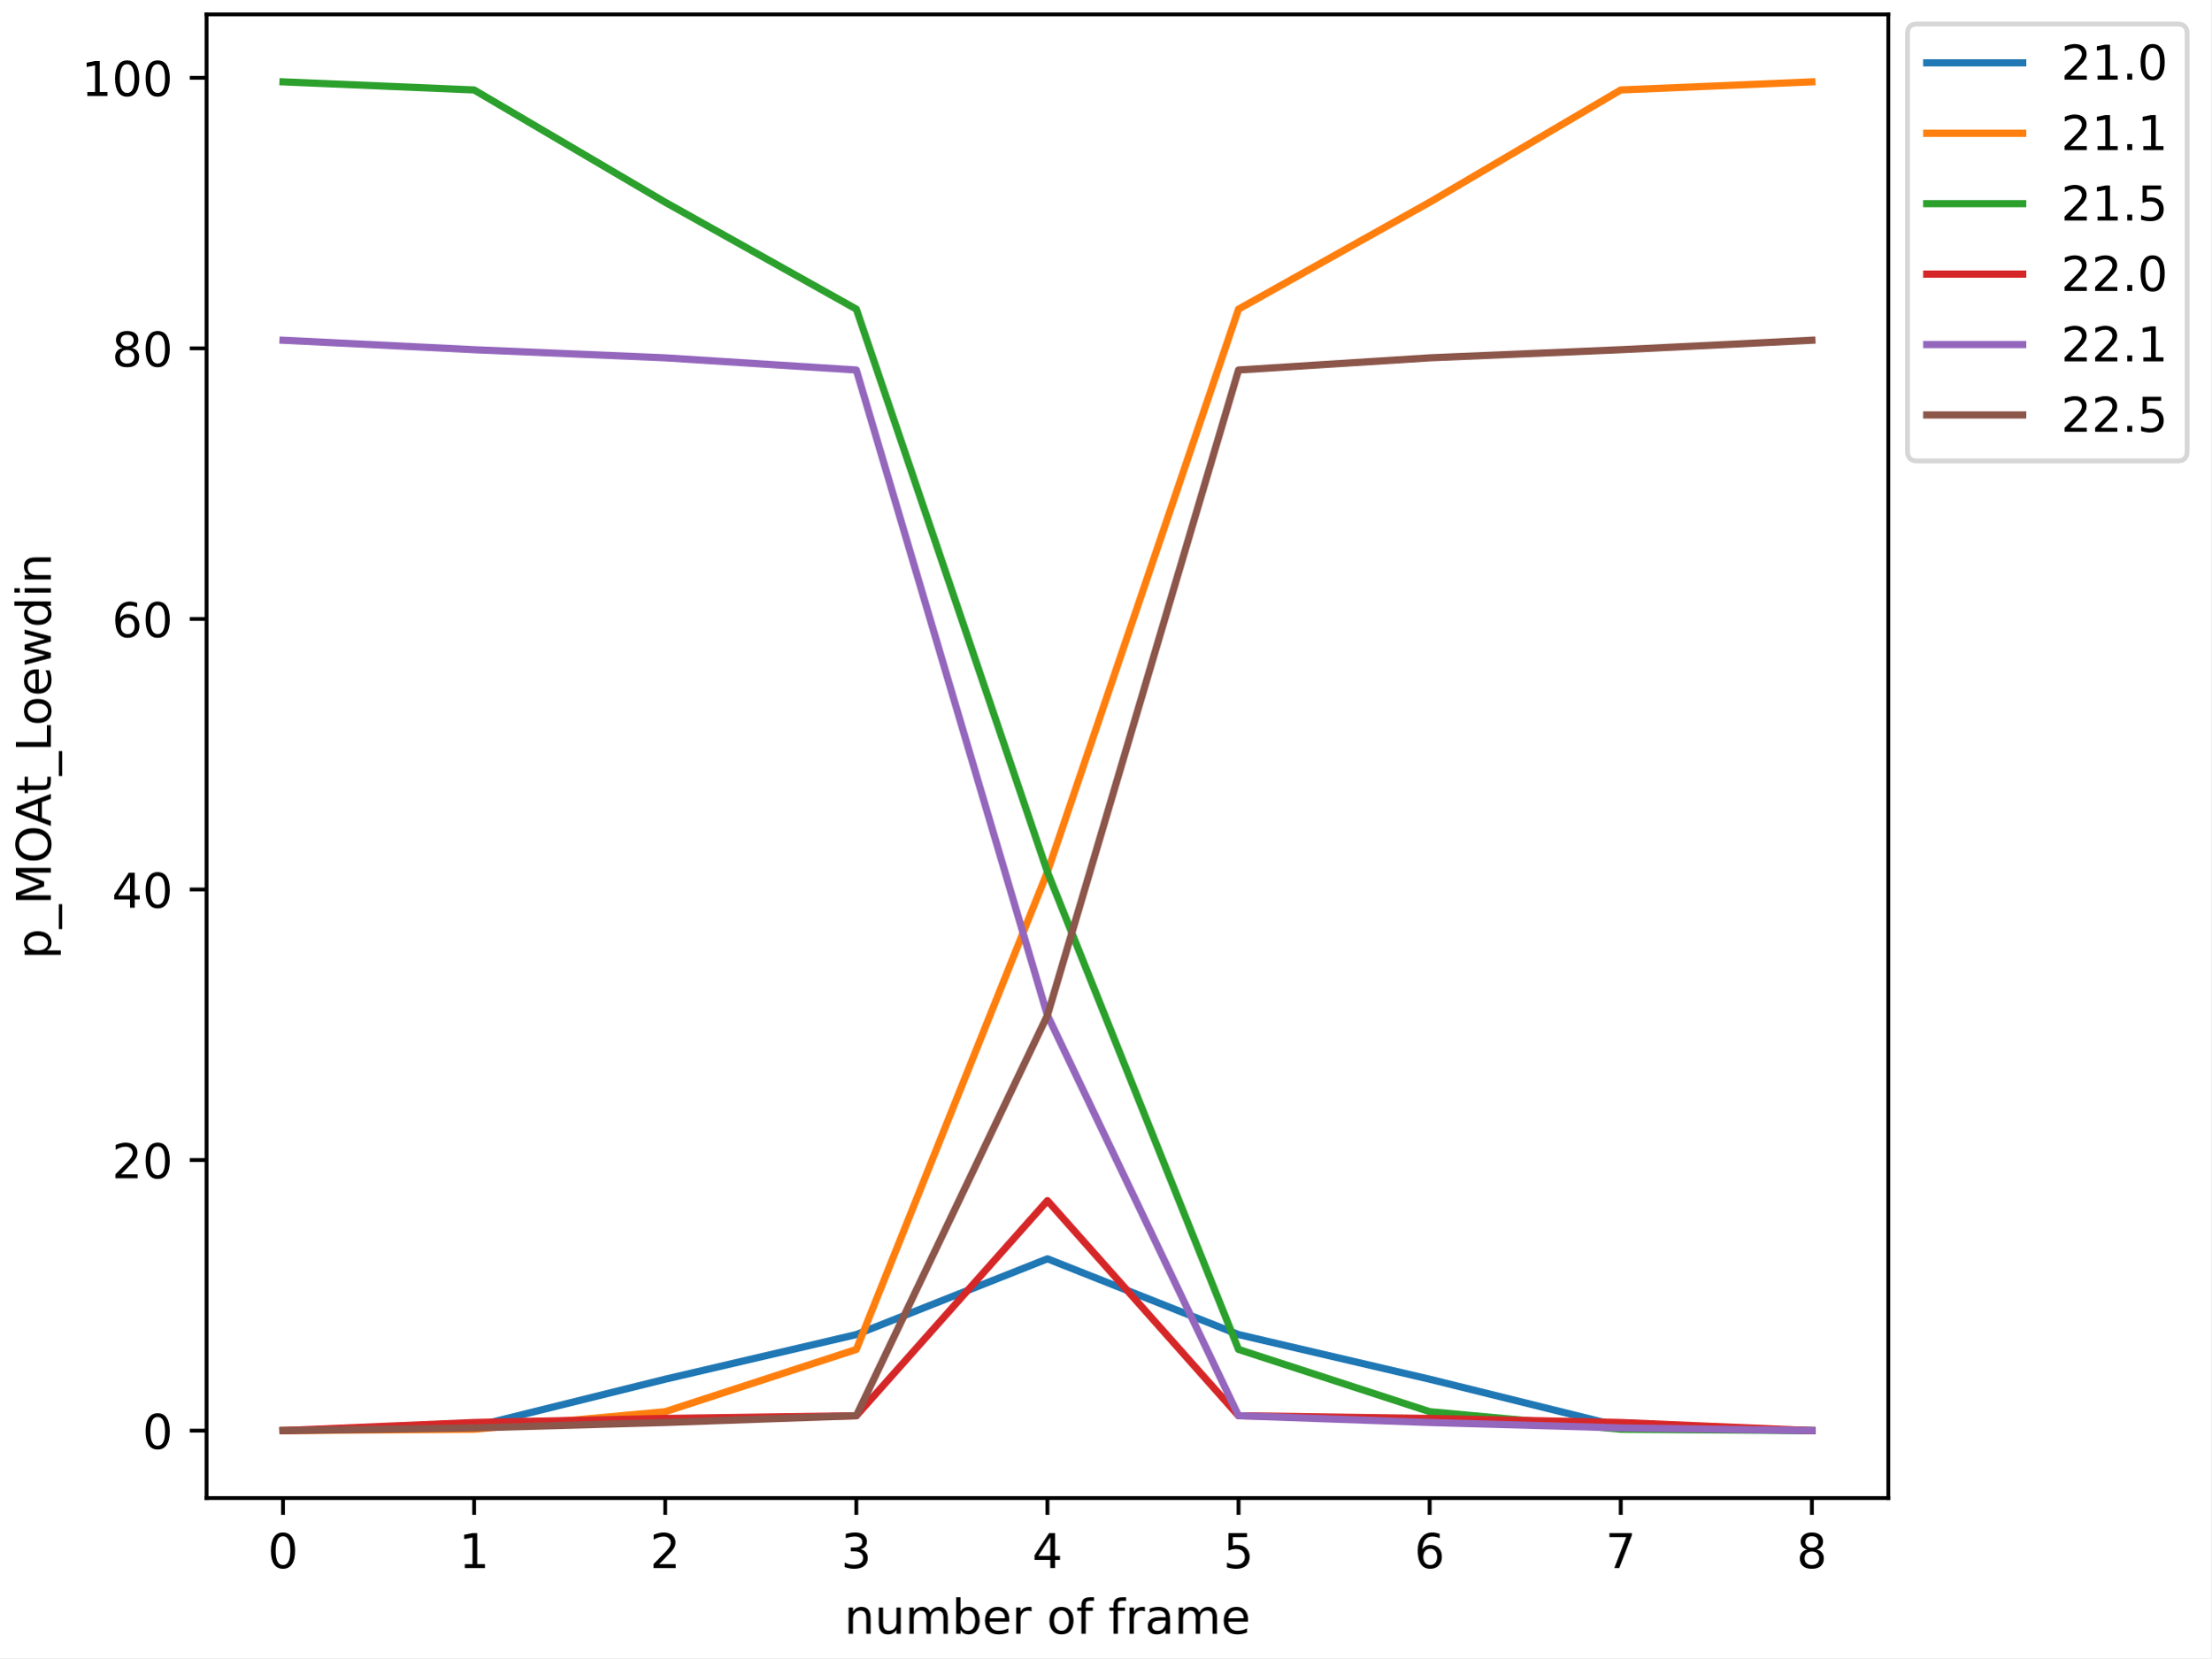
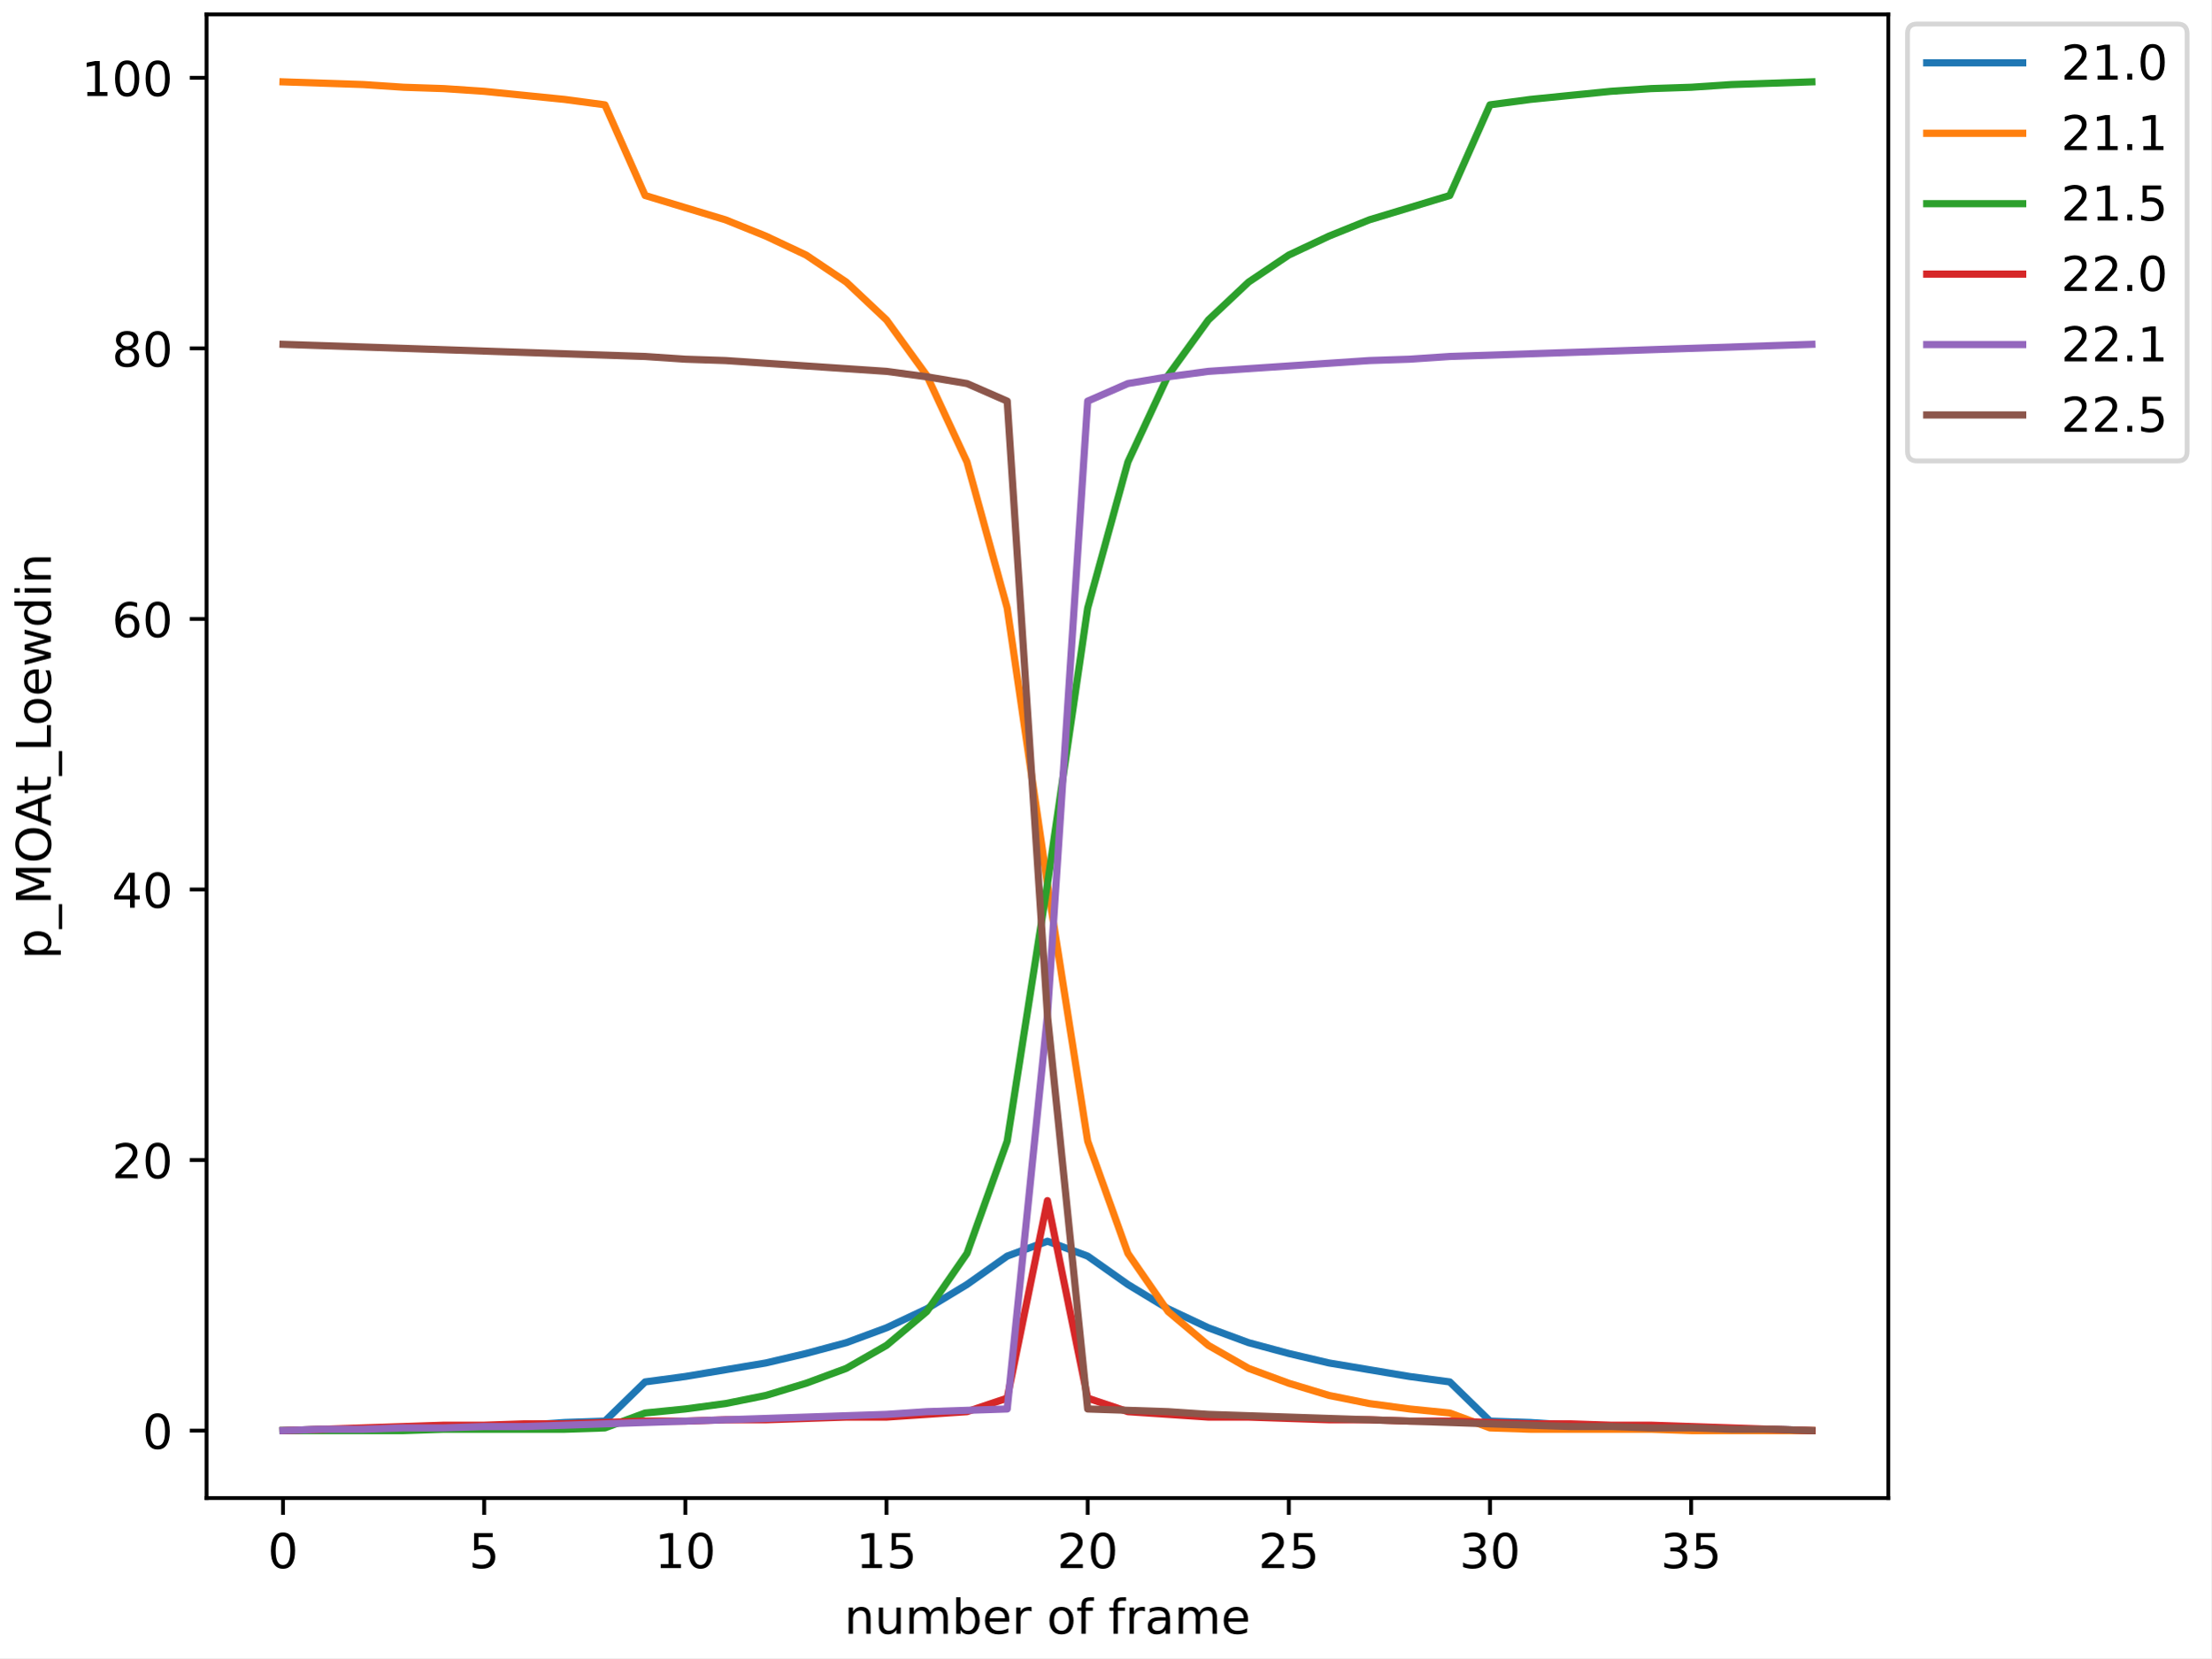
<svg xmlns="http://www.w3.org/2000/svg" xmlns:xlink="http://www.w3.org/1999/xlink" width="460.8pt" height="345.6pt" viewBox="0 0 460.8 345.6" version="1.1">
  <defs>
    <style type="text/css">*{stroke-linejoin: round; stroke-linecap: butt}</style>
  </defs>
  <g id="figure_1">
    <g id="patch_1">
      <path d="M 0 345.6  L 460.8 345.6  L 460.8 0  L 0 0  z " style="fill: #ffffff" />
    </g>
    <g id="axes_1">
      <g id="patch_2">
        <path d="M 43.044 312.244  L 393.534 312.244  L 393.534 3  L 43.044 3  z " style="fill: #ffffff" />
      </g>
      <g id="matplotlib.axis_1">
        <g id="xtick_1">
          <g id="line2d_1">
            <defs>
-               <path id="m28f4b6ecd7" d="M 0 0  L 0 3.5  " style="stroke: #000000; stroke-width: 0.8" />
+               <path id="m3ee42a9af8" d="M 0 0  L 0 3.5  " style="stroke: #000000; stroke-width: 0.8" />
            </defs>
            <g>
-               <use xlink:href="#m28f4b6ecd7" x="58.975" y="312.244" style="stroke: #000000; stroke-width: 0.8" />
+               <use xlink:href="#m3ee42a9af8" x="58.975" y="312.244" style="stroke: #000000; stroke-width: 0.8" />
            </g>
          </g>
          <g id="text_1">
            <g transform="translate(55.79409 326.8419) scale(0.1 -0.1)">
              <defs>
                <path id="DejaVuSans-30" d="M 2034 4250  Q 1547 4250 1301 3770  Q 1056 3291 1056 2328  Q 1056 1369 1301 889  Q 1547 409 2034 409  Q 2525 409 2770 889  Q 3016 1369 3016 2328  Q 3016 3291 2770 3770  Q 2525 4250 2034 4250  z M 2034 4750  Q 2819 4750 3233 4129  Q 3647 3509 3647 2328  Q 3647 1150 3233 529  Q 2819 -91 2034 -91  Q 1250 -91 836 529  Q 422 1150 422 2328  Q 422 3509 836 4129  Q 1250 4750 2034 4750  z " transform="scale(0.015625)" />
              </defs>
              <use xlink:href="#DejaVuSans-30" />
            </g>
          </g>
        </g>
        <g id="xtick_2">
          <g id="line2d_2">
            <g>
-               <use xlink:href="#m28f4b6ecd7" x="98.804" y="312.244" style="stroke: #000000; stroke-width: 0.8" />
+               <use xlink:href="#m3ee42a9af8" x="100.9" y="312.244" style="stroke: #000000; stroke-width: 0.8" />
            </g>
          </g>
          <g id="text_2">
-             <g transform="translate(95.62246 326.8419) scale(0.1 -0.1)">
-               <defs>
-                 <path id="DejaVuSans-31" d="M 794 531  L 1825 531  L 1825 4091  L 703 3866  L 703 4441  L 1819 4666  L 2450 4666  L 2450 531  L 3481 531  L 3481 0  L 794 0  L 794 531  z " transform="scale(0.015625)" />
-               </defs>
-               <use xlink:href="#DejaVuSans-31" />
+             <g transform="translate(97.71869 326.8419) scale(0.1 -0.1)">
+               <defs>
+                 <path id="DejaVuSans-35" d="M 691 4666  L 3169 4666  L 3169 4134  L 1269 4134  L 1269 2991  Q 1406 3038 1543 3061  Q 1681 3084 1819 3084  Q 2600 3084 3056 2656  Q 3513 2228 3513 1497  Q 3513 744 3044 326  Q 2575 -91 1722 -91  Q 1428 -91 1123 -41  Q 819 9 494 109  L 494 744  Q 775 591 1075 516  Q 1375 441 1709 441  Q 2250 441 2565 725  Q 2881 1009 2881 1497  Q 2881 1984 2565 2268  Q 2250 2553 1709 2553  Q 1456 2553 1204 2497  Q 953 2441 691 2322  L 691 4666  z " transform="scale(0.015625)" />
+               </defs>
+               <use xlink:href="#DejaVuSans-35" />
            </g>
          </g>
        </g>
        <g id="xtick_3">
          <g id="line2d_3">
            <g>
-               <use xlink:href="#m28f4b6ecd7" x="138.632" y="312.244" style="stroke: #000000; stroke-width: 0.8" />
+               <use xlink:href="#m3ee42a9af8" x="142.825" y="312.244" style="stroke: #000000; stroke-width: 0.8" />
            </g>
          </g>
          <g id="text_3">
-             <g transform="translate(135.4508 326.8419) scale(0.1 -0.1)">
-               <defs>
-                 <path id="DejaVuSans-32" d="M 1228 531  L 3431 531  L 3431 0  L 469 0  L 469 531  Q 828 903 1448 1529  Q 2069 2156 2228 2338  Q 2531 2678 2651 2914  Q 2772 3150 2772 3378  Q 2772 3750 2511 3984  Q 2250 4219 1831 4219  Q 1534 4219 1204 4116  Q 875 4013 500 3803  L 500 4441  Q 881 4594 1212 4672  Q 1544 4750 1819 4750  Q 2544 4750 2975 4387  Q 3406 4025 3406 3419  Q 3406 3131 3298 2873  Q 3191 2616 2906 2266  Q 2828 2175 2409 1742  Q 1991 1309 1228 531  z " transform="scale(0.015625)" />
-               </defs>
-               <use xlink:href="#DejaVuSans-32" />
+             <g transform="translate(136.462 326.8419) scale(0.1 -0.1)">
+               <defs>
+                 <path id="DejaVuSans-31" d="M 794 531  L 1825 531  L 1825 4091  L 703 3866  L 703 4441  L 1819 4666  L 2450 4666  L 2450 531  L 3481 531  L 3481 0  L 794 0  L 794 531  z " transform="scale(0.015625)" />
+               </defs>
+               <use xlink:href="#DejaVuSans-31" />
+               <use xlink:href="#DejaVuSans-30" transform="translate(63.62305 0)" />
            </g>
          </g>
        </g>
        <g id="xtick_4">
          <g id="line2d_4">
            <g>
-               <use xlink:href="#m28f4b6ecd7" x="178.46" y="312.244" style="stroke: #000000; stroke-width: 0.8" />
+               <use xlink:href="#m3ee42a9af8" x="184.749" y="312.244" style="stroke: #000000; stroke-width: 0.8" />
            </g>
          </g>
          <g id="text_4">
-             <g transform="translate(175.2792 326.8419) scale(0.1 -0.1)">
-               <defs>
-                 <path id="DejaVuSans-33" d="M 2597 2516  Q 3050 2419 3304 2112  Q 3559 1806 3559 1356  Q 3559 666 3084 287  Q 2609 -91 1734 -91  Q 1441 -91 1130 -33  Q 819 25 488 141  L 488 750  Q 750 597 1062 519  Q 1375 441 1716 441  Q 2309 441 2620 675  Q 2931 909 2931 1356  Q 2931 1769 2642 2001  Q 2353 2234 1838 2234  L 1294 2234  L 1294 2753  L 1863 2753  Q 2328 2753 2575 2939  Q 2822 3125 2822 3475  Q 2822 3834 2567 4026  Q 2313 4219 1838 4219  Q 1578 4219 1281 4162  Q 984 4106 628 3988  L 628 4550  Q 988 4650 1302 4700  Q 1616 4750 1894 4750  Q 2613 4750 3031 4423  Q 3450 4097 3450 3541  Q 3450 3153 3228 2886  Q 3006 2619 2597 2516  z " transform="scale(0.015625)" />
-               </defs>
-               <use xlink:href="#DejaVuSans-33" />
+             <g transform="translate(178.3866 326.8419) scale(0.1 -0.1)">
+               <use xlink:href="#DejaVuSans-31" />
+               <use xlink:href="#DejaVuSans-35" transform="translate(63.62305 0)" />
            </g>
          </g>
        </g>
        <g id="xtick_5">
          <g id="line2d_5">
            <g>
-               <use xlink:href="#m28f4b6ecd7" x="218.289" y="312.244" style="stroke: #000000; stroke-width: 0.8" />
+               <use xlink:href="#m3ee42a9af8" x="226.674" y="312.244" style="stroke: #000000; stroke-width: 0.8" />
            </g>
          </g>
          <g id="text_5">
-             <g transform="translate(215.1076 326.8419) scale(0.1 -0.1)">
-               <defs>
-                 <path id="DejaVuSans-34" d="M 2419 4116  L 825 1625  L 2419 1625  L 2419 4116  z M 2253 4666  L 3047 4666  L 3047 1625  L 3713 1625  L 3713 1100  L 3047 1100  L 3047 0  L 2419 0  L 2419 1100  L 313 1100  L 313 1709  L 2253 4666  z " transform="scale(0.015625)" />
-               </defs>
-               <use xlink:href="#DejaVuSans-34" />
+             <g transform="translate(220.3112 326.8419) scale(0.1 -0.1)">
+               <defs>
+                 <path id="DejaVuSans-32" d="M 1228 531  L 3431 531  L 3431 0  L 469 0  L 469 531  Q 828 903 1448 1529  Q 2069 2156 2228 2338  Q 2531 2678 2651 2914  Q 2772 3150 2772 3378  Q 2772 3750 2511 3984  Q 2250 4219 1831 4219  Q 1534 4219 1204 4116  Q 875 4013 500 3803  L 500 4441  Q 881 4594 1212 4672  Q 1544 4750 1819 4750  Q 2544 4750 2975 4387  Q 3406 4025 3406 3419  Q 3406 3131 3298 2873  Q 3191 2616 2906 2266  Q 2828 2175 2409 1742  Q 1991 1309 1228 531  z " transform="scale(0.015625)" />
+               </defs>
+               <use xlink:href="#DejaVuSans-32" />
+               <use xlink:href="#DejaVuSans-30" transform="translate(63.62305 0)" />
            </g>
          </g>
        </g>
        <g id="xtick_6">
          <g id="line2d_6">
            <g>
-               <use xlink:href="#m28f4b6ecd7" x="258.117" y="312.244" style="stroke: #000000; stroke-width: 0.8" />
+               <use xlink:href="#m3ee42a9af8" x="268.598" y="312.244" style="stroke: #000000; stroke-width: 0.8" />
            </g>
          </g>
          <g id="text_6">
-             <g transform="translate(254.9359 326.8419) scale(0.1 -0.1)">
-               <defs>
-                 <path id="DejaVuSans-35" d="M 691 4666  L 3169 4666  L 3169 4134  L 1269 4134  L 1269 2991  Q 1406 3038 1543 3061  Q 1681 3084 1819 3084  Q 2600 3084 3056 2656  Q 3513 2228 3513 1497  Q 3513 744 3044 326  Q 2575 -91 1722 -91  Q 1428 -91 1123 -41  Q 819 9 494 109  L 494 744  Q 775 591 1075 516  Q 1375 441 1709 441  Q 2250 441 2565 725  Q 2881 1009 2881 1497  Q 2881 1984 2565 2268  Q 2250 2553 1709 2553  Q 1456 2553 1204 2497  Q 953 2441 691 2322  L 691 4666  z " transform="scale(0.015625)" />
-               </defs>
-               <use xlink:href="#DejaVuSans-35" />
+             <g transform="translate(262.2358 326.8419) scale(0.1 -0.1)">
+               <use xlink:href="#DejaVuSans-32" />
+               <use xlink:href="#DejaVuSans-35" transform="translate(63.62305 0)" />
            </g>
          </g>
        </g>
        <g id="xtick_7">
          <g id="line2d_7">
            <g>
-               <use xlink:href="#m28f4b6ecd7" x="297.946" y="312.244" style="stroke: #000000; stroke-width: 0.8" />
+               <use xlink:href="#m3ee42a9af8" x="310.523" y="312.244" style="stroke: #000000; stroke-width: 0.8" />
            </g>
          </g>
          <g id="text_7">
-             <g transform="translate(294.7643 326.8419) scale(0.1 -0.1)">
-               <defs>
-                 <path id="DejaVuSans-36" d="M 2113 2584  Q 1688 2584 1439 2293  Q 1191 2003 1191 1497  Q 1191 994 1439 701  Q 1688 409 2113 409  Q 2538 409 2786 701  Q 3034 994 3034 1497  Q 3034 2003 2786 2293  Q 2538 2584 2113 2584  z M 3366 4563  L 3366 3988  Q 3128 4100 2886 4159  Q 2644 4219 2406 4219  Q 1781 4219 1451 3797  Q 1122 3375 1075 2522  Q 1259 2794 1537 2939  Q 1816 3084 2150 3084  Q 2853 3084 3261 2657  Q 3669 2231 3669 1497  Q 3669 778 3244 343  Q 2819 -91 2113 -91  Q 1303 -91 875 529  Q 447 1150 447 2328  Q 447 3434 972 4092  Q 1497 4750 2381 4750  Q 2619 4750 2861 4703  Q 3103 4656 3366 4563  z " transform="scale(0.015625)" />
-               </defs>
-               <use xlink:href="#DejaVuSans-36" />
+             <g transform="translate(304.1604 326.8419) scale(0.1 -0.1)">
+               <defs>
+                 <path id="DejaVuSans-33" d="M 2597 2516  Q 3050 2419 3304 2112  Q 3559 1806 3559 1356  Q 3559 666 3084 287  Q 2609 -91 1734 -91  Q 1441 -91 1130 -33  Q 819 25 488 141  L 488 750  Q 750 597 1062 519  Q 1375 441 1716 441  Q 2309 441 2620 675  Q 2931 909 2931 1356  Q 2931 1769 2642 2001  Q 2353 2234 1838 2234  L 1294 2234  L 1294 2753  L 1863 2753  Q 2328 2753 2575 2939  Q 2822 3125 2822 3475  Q 2822 3834 2567 4026  Q 2313 4219 1838 4219  Q 1578 4219 1281 4162  Q 984 4106 628 3988  L 628 4550  Q 988 4650 1302 4700  Q 1616 4750 1894 4750  Q 2613 4750 3031 4423  Q 3450 4097 3450 3541  Q 3450 3153 3228 2886  Q 3006 2619 2597 2516  z " transform="scale(0.015625)" />
+               </defs>
+               <use xlink:href="#DejaVuSans-33" />
+               <use xlink:href="#DejaVuSans-30" transform="translate(63.62305 0)" />
            </g>
          </g>
        </g>
        <g id="xtick_8">
          <g id="line2d_8">
            <g>
-               <use xlink:href="#m28f4b6ecd7" x="337.774" y="312.244" style="stroke: #000000; stroke-width: 0.8" />
+               <use xlink:href="#m3ee42a9af8" x="352.448" y="312.244" style="stroke: #000000; stroke-width: 0.8" />
            </g>
          </g>
          <g id="text_8">
-             <g transform="translate(334.5927 326.8419) scale(0.1 -0.1)">
-               <defs>
-                 <path id="DejaVuSans-37" d="M 525 4666  L 3525 4666  L 3525 4397  L 1831 0  L 1172 0  L 2766 4134  L 525 4134  L 525 4666  z " transform="scale(0.015625)" />
-               </defs>
-               <use xlink:href="#DejaVuSans-37" />
-             </g>
-           </g>
-         </g>
-         <g id="xtick_9">
-           <g id="line2d_9">
-             <g>
-               <use xlink:href="#m28f4b6ecd7" x="377.602" y="312.244" style="stroke: #000000; stroke-width: 0.8" />
-             </g>
-           </g>
-           <g id="text_9">
-             <g transform="translate(374.4211 326.8419) scale(0.1 -0.1)">
-               <defs>
-                 <path id="DejaVuSans-38" d="M 2034 2216  Q 1584 2216 1326 1975  Q 1069 1734 1069 1313  Q 1069 891 1326 650  Q 1584 409 2034 409  Q 2484 409 2743 651  Q 3003 894 3003 1313  Q 3003 1734 2745 1975  Q 2488 2216 2034 2216  z M 1403 2484  Q 997 2584 770 2862  Q 544 3141 544 3541  Q 544 4100 942 4425  Q 1341 4750 2034 4750  Q 2731 4750 3128 4425  Q 3525 4100 3525 3541  Q 3525 3141 3298 2862  Q 3072 2584 2669 2484  Q 3125 2378 3379 2068  Q 3634 1759 3634 1313  Q 3634 634 3220 271  Q 2806 -91 2034 -91  Q 1263 -91 848 271  Q 434 634 434 1313  Q 434 1759 690 2068  Q 947 2378 1403 2484  z M 1172 3481  Q 1172 3119 1398 2916  Q 1625 2713 2034 2713  Q 2441 2713 2670 2916  Q 2900 3119 2900 3481  Q 2900 3844 2670 4047  Q 2441 4250 2034 4250  Q 1625 4250 1398 4047  Q 1172 3844 1172 3481  z " transform="scale(0.015625)" />
-               </defs>
-               <use xlink:href="#DejaVuSans-38" />
-             </g>
-           </g>
-         </g>
-         <g id="text_10">
+             <g transform="translate(346.085 326.8419) scale(0.1 -0.1)">
+               <use xlink:href="#DejaVuSans-33" />
+               <use xlink:href="#DejaVuSans-35" transform="translate(63.62305 0)" />
+             </g>
+           </g>
+         </g>
+         <g id="text_9">
          <g transform="translate(175.9505 340.5201) scale(0.1 -0.1)">
            <defs>
              <path id="DejaVuSans-6e" d="M 3513 2113  L 3513 0  L 2938 0  L 2938 2094  Q 2938 2591 2744 2837  Q 2550 3084 2163 3084  Q 1697 3084 1428 2787  Q 1159 2491 1159 1978  L 1159 0  L 581 0  L 581 3500  L 1159 3500  L 1159 2956  Q 1366 3272 1645 3428  Q 1925 3584 2291 3584  Q 2894 3584 3203 3211  Q 3513 2838 3513 2113  z " transform="scale(0.015625)" />
              <path id="DejaVuSans-75" d="M 544 1381  L 544 3500  L 1119 3500  L 1119 1403  Q 1119 906 1312 657  Q 1506 409 1894 409  Q 2359 409 2629 706  Q 2900 1003 2900 1516  L 2900 3500  L 3475 3500  L 3475 0  L 2900 0  L 2900 538  Q 2691 219 2414 64  Q 2138 -91 1772 -91  Q 1169 -91 856 284  Q 544 659 544 1381  z M 1991 3584  L 1991 3584  z " transform="scale(0.015625)" />
              <path id="DejaVuSans-6d" d="M 3328 2828  Q 3544 3216 3844 3400  Q 4144 3584 4550 3584  Q 5097 3584 5394 3201  Q 5691 2819 5691 2113  L 5691 0  L 5113 0  L 5113 2094  Q 5113 2597 4934 2840  Q 4756 3084 4391 3084  Q 3944 3084 3684 2787  Q 3425 2491 3425 1978  L 3425 0  L 2847 0  L 2847 2094  Q 2847 2600 2669 2842  Q 2491 3084 2119 3084  Q 1678 3084 1418 2786  Q 1159 2488 1159 1978  L 1159 0  L 581 0  L 581 3500  L 1159 3500  L 1159 2956  Q 1356 3278 1631 3431  Q 1906 3584 2284 3584  Q 2666 3584 2933 3390  Q 3200 3197 3328 2828  z " transform="scale(0.015625)" />
              <path id="DejaVuSans-62" d="M 3116 1747  Q 3116 2381 2855 2742  Q 2594 3103 2138 3103  Q 1681 3103 1420 2742  Q 1159 2381 1159 1747  Q 1159 1113 1420 752  Q 1681 391 2138 391  Q 2594 391 2855 752  Q 3116 1113 3116 1747  z M 1159 2969  Q 1341 3281 1617 3432  Q 1894 3584 2278 3584  Q 2916 3584 3314 3078  Q 3713 2572 3713 1747  Q 3713 922 3314 415  Q 2916 -91 2278 -91  Q 1894 -91 1617 61  Q 1341 213 1159 525  L 1159 0  L 581 0  L 581 4863  L 1159 4863  L 1159 2969  z " transform="scale(0.015625)" />
              <path id="DejaVuSans-65" d="M 3597 1894  L 3597 1613  L 953 1613  Q 991 1019 1311 708  Q 1631 397 2203 397  Q 2534 397 2845 478  Q 3156 559 3463 722  L 3463 178  Q 3153 47 2828 -22  Q 2503 -91 2169 -91  Q 1331 -91 842 396  Q 353 884 353 1716  Q 353 2575 817 3079  Q 1281 3584 2069 3584  Q 2775 3584 3186 3129  Q 3597 2675 3597 1894  z M 3022 2063  Q 3016 2534 2758 2815  Q 2500 3097 2075 3097  Q 1594 3097 1305 2825  Q 1016 2553 972 2059  L 3022 2063  z " transform="scale(0.015625)" />
              <path id="DejaVuSans-72" d="M 2631 2963  Q 2534 3019 2420 3045  Q 2306 3072 2169 3072  Q 1681 3072 1420 2755  Q 1159 2438 1159 1844  L 1159 0  L 581 0  L 581 3500  L 1159 3500  L 1159 2956  Q 1341 3275 1631 3429  Q 1922 3584 2338 3584  Q 2397 3584 2469 3576  Q 2541 3569 2628 3553  L 2631 2963  z " transform="scale(0.015625)" />
              <path id="DejaVuSans-20" transform="scale(0.015625)" />
              <path id="DejaVuSans-6f" d="M 1959 3097  Q 1497 3097 1228 2736  Q 959 2375 959 1747  Q 959 1119 1226 758  Q 1494 397 1959 397  Q 2419 397 2687 759  Q 2956 1122 2956 1747  Q 2956 2369 2687 2733  Q 2419 3097 1959 3097  z M 1959 3584  Q 2709 3584 3137 3096  Q 3566 2609 3566 1747  Q 3566 888 3137 398  Q 2709 -91 1959 -91  Q 1206 -91 779 398  Q 353 888 353 1747  Q 353 2609 779 3096  Q 1206 3584 1959 3584  z " transform="scale(0.015625)" />
              <path id="DejaVuSans-66" d="M 2375 4863  L 2375 4384  L 1825 4384  Q 1516 4384 1395 4259  Q 1275 4134 1275 3809  L 1275 3500  L 2222 3500  L 2222 3053  L 1275 3053  L 1275 0  L 697 0  L 697 3053  L 147 3053  L 147 3500  L 697 3500  L 697 3744  Q 697 4328 969 4595  Q 1241 4863 1831 4863  L 2375 4863  z " transform="scale(0.015625)" />
              <path id="DejaVuSans-61" d="M 2194 1759  Q 1497 1759 1228 1600  Q 959 1441 959 1056  Q 959 750 1161 570  Q 1363 391 1709 391  Q 2188 391 2477 730  Q 2766 1069 2766 1631  L 2766 1759  L 2194 1759  z M 3341 1997  L 3341 0  L 2766 0  L 2766 531  Q 2569 213 2275 61  Q 1981 -91 1556 -91  Q 1019 -91 701 211  Q 384 513 384 1019  Q 384 1609 779 1909  Q 1175 2209 1959 2209  L 2766 2209  L 2766 2266  Q 2766 2663 2505 2880  Q 2244 3097 1772 3097  Q 1472 3097 1187 3025  Q 903 2953 641 2809  L 641 3341  Q 956 3463 1253 3523  Q 1550 3584 1831 3584  Q 2591 3584 2966 3190  Q 3341 2797 3341 1997  z " transform="scale(0.015625)" />
            </defs>
            <use xlink:href="#DejaVuSans-6e" />
            <use xlink:href="#DejaVuSans-75" transform="translate(63.37891 0)" />
            <use xlink:href="#DejaVuSans-6d" transform="translate(126.7578 0)" />
            <use xlink:href="#DejaVuSans-62" transform="translate(224.1699 0)" />
            <use xlink:href="#DejaVuSans-65" transform="translate(287.6465 0)" />
            <use xlink:href="#DejaVuSans-72" transform="translate(349.1699 0)" />
            <use xlink:href="#DejaVuSans-20" transform="translate(390.2832 0)" />
            <use xlink:href="#DejaVuSans-6f" transform="translate(422.0703 0)" />
            <use xlink:href="#DejaVuSans-66" transform="translate(483.252 0)" />
            <use xlink:href="#DejaVuSans-20" transform="translate(518.457 0)" />
            <use xlink:href="#DejaVuSans-66" transform="translate(550.2441 0)" />
            <use xlink:href="#DejaVuSans-72" transform="translate(585.4492 0)" />
            <use xlink:href="#DejaVuSans-61" transform="translate(626.5625 0)" />
            <use xlink:href="#DejaVuSans-6d" transform="translate(687.8418 0)" />
            <use xlink:href="#DejaVuSans-65" transform="translate(785.2539 0)" />
          </g>
        </g>
      </g>
      <g id="matplotlib.axis_2">
        <g id="ytick_1">
-           <g id="line2d_10">
+           <g id="line2d_9">
            <defs>
-               <path id="m18b3b0de6e" d="M 0 0  L -3.5 0  " style="stroke: #000000; stroke-width: 0.8" />
+               <path id="md278918fc1" d="M 0 0  L -3.5 0  " style="stroke: #000000; stroke-width: 0.8" />
            </defs>
            <g>
-               <use xlink:href="#m18b3b0de6e" x="43.044" y="298.187" style="stroke: #000000; stroke-width: 0.8" />
-             </g>
-           </g>
-           <g id="text_11">
+               <use xlink:href="#md278918fc1" x="43.044" y="298.187" style="stroke: #000000; stroke-width: 0.8" />
+             </g>
+           </g>
+           <g id="text_10">
            <g transform="translate(29.68149 301.9862) scale(0.1 -0.1)">
              <use xlink:href="#DejaVuSans-30" />
            </g>
          </g>
        </g>
        <g id="ytick_2">
-           <g id="line2d_11">
-             <g>
-               <use xlink:href="#m18b3b0de6e" x="43.044" y="241.792" style="stroke: #000000; stroke-width: 0.8" />
-             </g>
-           </g>
-           <g id="text_12">
+           <g id="line2d_10">
+             <g>
+               <use xlink:href="#md278918fc1" x="43.044" y="241.792" style="stroke: #000000; stroke-width: 0.8" />
+             </g>
+           </g>
+           <g id="text_11">
            <g transform="translate(23.31899 245.591) scale(0.1 -0.1)">
              <use xlink:href="#DejaVuSans-32" />
              <use xlink:href="#DejaVuSans-30" transform="translate(63.62305 0)" />
            </g>
          </g>
        </g>
        <g id="ytick_3">
+           <g id="line2d_11">
+             <g>
+               <use xlink:href="#md278918fc1" x="43.044" y="185.397" style="stroke: #000000; stroke-width: 0.8" />
+             </g>
+           </g>
+           <g id="text_12">
+             <g transform="translate(23.31899 189.1957) scale(0.1 -0.1)">
+               <defs>
+                 <path id="DejaVuSans-34" d="M 2419 4116  L 825 1625  L 2419 1625  L 2419 4116  z M 2253 4666  L 3047 4666  L 3047 1625  L 3713 1625  L 3713 1100  L 3047 1100  L 3047 0  L 2419 0  L 2419 1100  L 313 1100  L 313 1709  L 2253 4666  z " transform="scale(0.015625)" />
+               </defs>
+               <use xlink:href="#DejaVuSans-34" />
+               <use xlink:href="#DejaVuSans-30" transform="translate(63.62305 0)" />
+             </g>
+           </g>
+         </g>
+         <g id="ytick_4">
          <g id="line2d_12">
            <g>
-               <use xlink:href="#m18b3b0de6e" x="43.044" y="185.397" style="stroke: #000000; stroke-width: 0.8" />
+               <use xlink:href="#md278918fc1" x="43.044" y="129.001" style="stroke: #000000; stroke-width: 0.8" />
            </g>
          </g>
          <g id="text_13">
-             <g transform="translate(23.31899 189.1957) scale(0.1 -0.1)">
-               <use xlink:href="#DejaVuSans-34" />
-               <use xlink:href="#DejaVuSans-30" transform="translate(63.62305 0)" />
-             </g>
-           </g>
-         </g>
-         <g id="ytick_4">
+             <g transform="translate(23.31899 132.8005) scale(0.1 -0.1)">
+               <defs>
+                 <path id="DejaVuSans-36" d="M 2113 2584  Q 1688 2584 1439 2293  Q 1191 2003 1191 1497  Q 1191 994 1439 701  Q 1688 409 2113 409  Q 2538 409 2786 701  Q 3034 994 3034 1497  Q 3034 2003 2786 2293  Q 2538 2584 2113 2584  z M 3366 4563  L 3366 3988  Q 3128 4100 2886 4159  Q 2644 4219 2406 4219  Q 1781 4219 1451 3797  Q 1122 3375 1075 2522  Q 1259 2794 1537 2939  Q 1816 3084 2150 3084  Q 2853 3084 3261 2657  Q 3669 2231 3669 1497  Q 3669 778 3244 343  Q 2819 -91 2113 -91  Q 1303 -91 875 529  Q 447 1150 447 2328  Q 447 3434 972 4092  Q 1497 4750 2381 4750  Q 2619 4750 2861 4703  Q 3103 4656 3366 4563  z " transform="scale(0.015625)" />
+               </defs>
+               <use xlink:href="#DejaVuSans-36" />
+               <use xlink:href="#DejaVuSans-30" transform="translate(63.62305 0)" />
+             </g>
+           </g>
+         </g>
+         <g id="ytick_5">
          <g id="line2d_13">
            <g>
-               <use xlink:href="#m18b3b0de6e" x="43.044" y="129.001" style="stroke: #000000; stroke-width: 0.8" />
+               <use xlink:href="#md278918fc1" x="43.044" y="72.606" style="stroke: #000000; stroke-width: 0.8" />
            </g>
          </g>
          <g id="text_14">
-             <g transform="translate(23.31899 132.8005) scale(0.1 -0.1)">
-               <use xlink:href="#DejaVuSans-36" />
-               <use xlink:href="#DejaVuSans-30" transform="translate(63.62305 0)" />
-             </g>
-           </g>
-         </g>
-         <g id="ytick_5">
+             <g transform="translate(23.31899 76.40528) scale(0.1 -0.1)">
+               <defs>
+                 <path id="DejaVuSans-38" d="M 2034 2216  Q 1584 2216 1326 1975  Q 1069 1734 1069 1313  Q 1069 891 1326 650  Q 1584 409 2034 409  Q 2484 409 2743 651  Q 3003 894 3003 1313  Q 3003 1734 2745 1975  Q 2488 2216 2034 2216  z M 1403 2484  Q 997 2584 770 2862  Q 544 3141 544 3541  Q 544 4100 942 4425  Q 1341 4750 2034 4750  Q 2731 4750 3128 4425  Q 3525 4100 3525 3541  Q 3525 3141 3298 2862  Q 3072 2584 2669 2484  Q 3125 2378 3379 2068  Q 3634 1759 3634 1313  Q 3634 634 3220 271  Q 2806 -91 2034 -91  Q 1263 -91 848 271  Q 434 634 434 1313  Q 434 1759 690 2068  Q 947 2378 1403 2484  z M 1172 3481  Q 1172 3119 1398 2916  Q 1625 2713 2034 2713  Q 2441 2713 2670 2916  Q 2900 3119 2900 3481  Q 2900 3844 2670 4047  Q 2441 4250 2034 4250  Q 1625 4250 1398 4047  Q 1172 3844 1172 3481  z " transform="scale(0.015625)" />
+               </defs>
+               <use xlink:href="#DejaVuSans-38" />
+               <use xlink:href="#DejaVuSans-30" transform="translate(63.62305 0)" />
+             </g>
+           </g>
+         </g>
+         <g id="ytick_6">
          <g id="line2d_14">
            <g>
-               <use xlink:href="#m18b3b0de6e" x="43.044" y="72.606" style="stroke: #000000; stroke-width: 0.8" />
+               <use xlink:href="#md278918fc1" x="43.044" y="16.211" style="stroke: #000000; stroke-width: 0.8" />
            </g>
          </g>
          <g id="text_15">
-             <g transform="translate(23.31899 76.40528) scale(0.1 -0.1)">
-               <use xlink:href="#DejaVuSans-38" />
-               <use xlink:href="#DejaVuSans-30" transform="translate(63.62305 0)" />
-             </g>
-           </g>
-         </g>
-         <g id="ytick_6">
-           <g id="line2d_15">
-             <g>
-               <use xlink:href="#m18b3b0de6e" x="43.044" y="16.211" style="stroke: #000000; stroke-width: 0.8" />
-             </g>
-           </g>
-           <g id="text_16">
            <g transform="translate(16.95649 20.01004) scale(0.1 -0.1)">
              <use xlink:href="#DejaVuSans-31" />
              <use xlink:href="#DejaVuSans-30" transform="translate(63.62305 0)" />
              <use xlink:href="#DejaVuSans-30" transform="translate(127.2461 0)" />
            </g>
          </g>
        </g>
-         <g id="text_17">
+         <g id="text_16">
          <g transform="translate(10.59868 199.907) rotate(-90) scale(0.1 -0.1)">
            <defs>
              <path id="DejaVuSans-70" d="M 1159 525  L 1159 -1331  L 581 -1331  L 581 3500  L 1159 3500  L 1159 2969  Q 1341 3281 1617 3432  Q 1894 3584 2278 3584  Q 2916 3584 3314 3078  Q 3713 2572 3713 1747  Q 3713 922 3314 415  Q 2916 -91 2278 -91  Q 1894 -91 1617 61  Q 1341 213 1159 525  z M 3116 1747  Q 3116 2381 2855 2742  Q 2594 3103 2138 3103  Q 1681 3103 1420 2742  Q 1159 2381 1159 1747  Q 1159 1113 1420 752  Q 1681 391 2138 391  Q 2594 391 2855 752  Q 3116 1113 3116 1747  z " transform="scale(0.015625)" />
              <path id="DejaVuSans-5f" d="M 3263 -1063  L 3263 -1509  L -63 -1509  L -63 -1063  L 3263 -1063  z " transform="scale(0.015625)" />
              <path id="DejaVuSans-4d" d="M 628 4666  L 1569 4666  L 2759 1491  L 3956 4666  L 4897 4666  L 4897 0  L 4281 0  L 4281 4097  L 3078 897  L 2444 897  L 1241 4097  L 1241 0  L 628 0  L 628 4666  z " transform="scale(0.015625)" />
              <path id="DejaVuSans-4f" d="M 2522 4238  Q 1834 4238 1429 3725  Q 1025 3213 1025 2328  Q 1025 1447 1429 934  Q 1834 422 2522 422  Q 3209 422 3611 934  Q 4013 1447 4013 2328  Q 4013 3213 3611 3725  Q 3209 4238 2522 4238  z M 2522 4750  Q 3503 4750 4090 4092  Q 4678 3434 4678 2328  Q 4678 1225 4090 567  Q 3503 -91 2522 -91  Q 1538 -91 948 565  Q 359 1222 359 2328  Q 359 3434 948 4092  Q 1538 4750 2522 4750  z " transform="scale(0.015625)" />
              <path id="DejaVuSans-41" d="M 2188 4044  L 1331 1722  L 3047 1722  L 2188 4044  z M 1831 4666  L 2547 4666  L 4325 0  L 3669 0  L 3244 1197  L 1141 1197  L 716 0  L 50 0  L 1831 4666  z " transform="scale(0.015625)" />
              <path id="DejaVuSans-74" d="M 1172 4494  L 1172 3500  L 2356 3500  L 2356 3053  L 1172 3053  L 1172 1153  Q 1172 725 1289 603  Q 1406 481 1766 481  L 2356 481  L 2356 0  L 1766 0  Q 1100 0 847 248  Q 594 497 594 1153  L 594 3053  L 172 3053  L 172 3500  L 594 3500  L 594 4494  L 1172 4494  z " transform="scale(0.015625)" />
              <path id="DejaVuSans-4c" d="M 628 4666  L 1259 4666  L 1259 531  L 3531 531  L 3531 0  L 628 0  L 628 4666  z " transform="scale(0.015625)" />
              <path id="DejaVuSans-77" d="M 269 3500  L 844 3500  L 1563 769  L 2278 3500  L 2956 3500  L 3675 769  L 4391 3500  L 4966 3500  L 4050 0  L 3372 0  L 2619 2869  L 1863 0  L 1184 0  L 269 3500  z " transform="scale(0.015625)" />
              <path id="DejaVuSans-64" d="M 2906 2969  L 2906 4863  L 3481 4863  L 3481 0  L 2906 0  L 2906 525  Q 2725 213 2448 61  Q 2172 -91 1784 -91  Q 1150 -91 751 415  Q 353 922 353 1747  Q 353 2572 751 3078  Q 1150 3584 1784 3584  Q 2172 3584 2448 3432  Q 2725 3281 2906 2969  z M 947 1747  Q 947 1113 1208 752  Q 1469 391 1925 391  Q 2381 391 2643 752  Q 2906 1113 2906 1747  Q 2906 2381 2643 2742  Q 2381 3103 1925 3103  Q 1469 3103 1208 2742  Q 947 2381 947 1747  z " transform="scale(0.015625)" />
              <path id="DejaVuSans-69" d="M 603 3500  L 1178 3500  L 1178 0  L 603 0  L 603 3500  z M 603 4863  L 1178 4863  L 1178 4134  L 603 4134  L 603 4863  z " transform="scale(0.015625)" />
            </defs>
            <use xlink:href="#DejaVuSans-70" />
            <use xlink:href="#DejaVuSans-5f" transform="translate(63.47656 0)" />
            <use xlink:href="#DejaVuSans-4d" transform="translate(113.4766 0)" />
            <use xlink:href="#DejaVuSans-4f" transform="translate(199.7559 0)" />
            <use xlink:href="#DejaVuSans-41" transform="translate(276.7168 0)" />
            <use xlink:href="#DejaVuSans-74" transform="translate(343.375 0)" />
            <use xlink:href="#DejaVuSans-5f" transform="translate(382.584 0)" />
            <use xlink:href="#DejaVuSans-4c" transform="translate(432.584 0)" />
            <use xlink:href="#DejaVuSans-6f" transform="translate(486.5469 0)" />
            <use xlink:href="#DejaVuSans-65" transform="translate(547.7285 0)" />
            <use xlink:href="#DejaVuSans-77" transform="translate(609.252 0)" />
            <use xlink:href="#DejaVuSans-64" transform="translate(691.0391 0)" />
            <use xlink:href="#DejaVuSans-69" transform="translate(754.5156 0)" />
            <use xlink:href="#DejaVuSans-6e" transform="translate(782.2988 0)" />
          </g>
        </g>
      </g>
+       <g id="line2d_15">
+         <path d="M 58.975 298.187  L 67.36 297.905  L 75.745 297.905  L 84.13 297.623  L 92.515 297.623  L 100.9 297.341  L 109.285 297.059  L 117.67 296.495  L 126.055 296.213  L 134.44 288.036  L 142.825 286.908  L 151.209 285.498  L 159.594 284.088  L 167.979 282.114  L 176.364 279.859  L 184.749 276.757  L 193.134 272.809  L 201.519 267.734  L 209.904 261.812  L 218.289 258.71  L 226.674 261.812  L 235.059 267.734  L 243.444 272.809  L 251.829 276.757  L 260.213 279.859  L 268.598 282.114  L 276.983 284.088  L 285.368 285.498  L 293.753 286.908  L 302.138 288.036  L 310.523 296.213  L 318.908 296.495  L 327.293 297.059  L 335.678 297.341  L 344.063 297.623  L 352.448 297.623  L 360.832 297.905  L 369.217 297.905  L 377.602 298.187  " clip-path="url(#pbad7c742f7)" style="fill: none; stroke: #1f77b4; stroke-width: 1.5; stroke-linecap: square" />
+       </g>
      <g id="line2d_16">
-         <path d="M 58.975 298.187  L 98.804 297.341  L 138.632 287.472  L 178.46 278.167  L 218.289 262.376  L 258.117 278.167  L 297.946 287.472  L 337.774 297.341  L 377.602 298.187  " clip-path="url(#p56fd6f0262)" style="fill: none; stroke: #1f77b4; stroke-width: 1.5; stroke-linecap: square" />
+         <path d="M 58.975 17.057  L 67.36 17.339  L 75.745 17.621  L 84.13 18.185  L 92.515 18.467  L 100.9 19.031  L 109.285 19.877  L 117.67 20.722  L 126.055 21.85  L 134.44 40.743  L 142.825 43.281  L 151.209 45.818  L 159.594 49.202  L 167.979 53.15  L 176.364 58.789  L 184.749 66.685  L 193.134 78.246  L 201.519 96.292  L 209.904 126.745  L 218.289 184.269  L 226.674 237.844  L 235.059 261.248  L 243.444 273.373  L 251.829 280.422  L 260.213 285.216  L 268.598 288.318  L 276.983 290.856  L 285.368 292.547  L 293.753 293.675  L 302.138 294.521  L 310.523 297.623  L 318.908 297.905  L 327.293 297.905  L 335.678 297.905  L 344.063 297.905  L 352.448 298.187  L 360.832 298.187  L 369.217 298.187  L 377.602 298.187  " clip-path="url(#pbad7c742f7)" style="fill: none; stroke: #ff7f0e; stroke-width: 1.5; stroke-linecap: square" />
      </g>
      <g id="line2d_17">
-         <path d="M 58.975 298.187  L 98.804 297.905  L 138.632 294.239  L 178.46 281.268  L 218.289 181.731  L 258.117 64.429  L 297.946 42.153  L 337.774 18.749  L 377.602 17.057  " clip-path="url(#p56fd6f0262)" style="fill: none; stroke: #ff7f0e; stroke-width: 1.5; stroke-linecap: square" />
+         <path d="M 58.975 298.187  L 67.36 298.187  L 75.745 298.187  L 84.13 298.187  L 92.515 297.905  L 100.9 297.905  L 109.285 297.905  L 117.67 297.905  L 126.055 297.623  L 134.44 294.521  L 142.825 293.675  L 151.209 292.547  L 159.594 290.856  L 167.979 288.318  L 176.364 285.216  L 184.749 280.422  L 193.134 273.373  L 201.519 261.248  L 209.904 237.844  L 218.289 184.269  L 226.674 126.745  L 235.059 96.292  L 243.444 78.246  L 251.829 66.685  L 260.213 58.789  L 268.598 53.15  L 276.983 49.202  L 285.368 45.818  L 293.753 43.281  L 302.138 40.743  L 310.523 21.85  L 318.908 20.722  L 327.293 19.877  L 335.678 19.031  L 344.063 18.467  L 352.448 18.185  L 360.832 17.621  L 369.217 17.339  L 377.602 17.057  " clip-path="url(#pbad7c742f7)" style="fill: none; stroke: #2ca02c; stroke-width: 1.5; stroke-linecap: square" />
      </g>
      <g id="line2d_18">
-         <path d="M 58.975 17.057  L 98.804 18.749  L 138.632 42.153  L 178.46 64.429  L 218.289 181.731  L 258.117 281.268  L 297.946 294.239  L 337.774 297.905  L 377.602 298.187  " clip-path="url(#p56fd6f0262)" style="fill: none; stroke: #2ca02c; stroke-width: 1.5; stroke-linecap: square" />
+         <path d="M 58.975 298.187  L 67.36 297.905  L 75.745 297.623  L 84.13 297.341  L 92.515 297.059  L 100.9 297.059  L 109.285 296.777  L 117.67 296.777  L 126.055 296.495  L 134.44 296.213  L 142.825 296.213  L 151.209 295.931  L 159.594 295.931  L 167.979 295.649  L 176.364 295.367  L 184.749 295.367  L 193.134 294.803  L 201.519 294.239  L 209.904 291.42  L 218.289 250.251  L 226.674 291.42  L 235.059 294.239  L 243.444 294.803  L 251.829 295.367  L 260.213 295.367  L 268.598 295.649  L 276.983 295.931  L 285.368 295.931  L 293.753 296.213  L 302.138 296.213  L 310.523 296.495  L 318.908 296.777  L 327.293 296.777  L 335.678 297.059  L 344.063 297.059  L 352.448 297.341  L 360.832 297.623  L 369.217 297.905  L 377.602 298.187  " clip-path="url(#pbad7c742f7)" style="fill: none; stroke: #d62728; stroke-width: 1.5; stroke-linecap: square" />
      </g>
      <g id="line2d_19">
-         <path d="M 58.975 298.187  L 98.804 296.495  L 138.632 295.649  L 178.46 295.085  L 218.289 250.251  L 258.117 295.085  L 297.946 295.649  L 337.774 296.495  L 377.602 298.187  " clip-path="url(#p56fd6f0262)" style="fill: none; stroke: #d62728; stroke-width: 1.5; stroke-linecap: square" />
+         <path d="M 58.975 298.187  L 67.36 297.905  L 75.745 297.905  L 84.13 297.623  L 92.515 297.623  L 100.9 297.341  L 109.285 297.341  L 117.67 297.059  L 126.055 296.777  L 134.44 296.495  L 142.825 296.213  L 151.209 295.931  L 159.594 295.649  L 167.979 295.367  L 176.364 295.085  L 184.749 294.803  L 193.134 294.239  L 201.519 293.957  L 209.904 293.675  L 218.289 211.62  L 226.674 83.603  L 235.059 79.937  L 243.444 78.528  L 251.829 77.4  L 260.213 76.836  L 268.598 76.272  L 276.983 75.708  L 285.368 75.144  L 293.753 74.862  L 302.138 74.298  L 310.523 74.016  L 318.908 73.734  L 327.293 73.452  L 335.678 73.17  L 344.063 72.888  L 352.448 72.606  L 360.832 72.324  L 369.217 72.042  L 377.602 71.76  " clip-path="url(#pbad7c742f7)" style="fill: none; stroke: #9467bd; stroke-width: 1.5; stroke-linecap: square" />
      </g>
      <g id="line2d_20">
-         <path d="M 58.975 70.914  L 98.804 72.888  L 138.632 74.58  L 178.46 77.118  L 218.289 211.62  L 258.117 295.085  L 297.946 296.495  L 337.774 297.623  L 377.602 298.187  " clip-path="url(#p56fd6f0262)" style="fill: none; stroke: #9467bd; stroke-width: 1.5; stroke-linecap: square" />
-       </g>
-       <g id="line2d_21">
-         <path d="M 58.975 298.187  L 98.804 297.623  L 138.632 296.495  L 178.46 295.085  L 218.289 211.62  L 258.117 77.118  L 297.946 74.58  L 337.774 72.888  L 377.602 70.914  " clip-path="url(#p56fd6f0262)" style="fill: none; stroke: #8c564b; stroke-width: 1.5; stroke-linecap: square" />
+         <path d="M 58.975 71.76  L 67.36 72.042  L 75.745 72.324  L 84.13 72.606  L 92.515 72.888  L 100.9 73.17  L 109.285 73.452  L 117.67 73.734  L 126.055 74.016  L 134.44 74.298  L 142.825 74.862  L 151.209 75.144  L 159.594 75.708  L 167.979 76.272  L 176.364 76.836  L 184.749 77.4  L 193.134 78.528  L 201.519 79.937  L 209.904 83.603  L 218.289 211.62  L 226.674 293.675  L 235.059 293.957  L 243.444 294.239  L 251.829 294.803  L 260.213 295.085  L 268.598 295.367  L 276.983 295.649  L 285.368 295.931  L 293.753 296.213  L 302.138 296.495  L 310.523 296.777  L 318.908 297.059  L 327.293 297.341  L 335.678 297.341  L 344.063 297.623  L 352.448 297.623  L 360.832 297.905  L 369.217 297.905  L 377.602 298.187  " clip-path="url(#pbad7c742f7)" style="fill: none; stroke: #8c564b; stroke-width: 1.5; stroke-linecap: square" />
      </g>
      <g id="patch_3">
        <path d="M 43.044 312.244  L 43.044 3  " style="fill: none; stroke: #000000; stroke-width: 0.8; stroke-linejoin: miter; stroke-linecap: square" />
      </g>
      <g id="patch_4">
        <path d="M 393.534 312.244  L 393.534 3  " style="fill: none; stroke: #000000; stroke-width: 0.8; stroke-linejoin: miter; stroke-linecap: square" />
      </g>
      <g id="patch_5">
        <path d="M 43.044 312.244  L 393.534 312.244  " style="fill: none; stroke: #000000; stroke-width: 0.8; stroke-linejoin: miter; stroke-linecap: square" />
      </g>
      <g id="patch_6">
        <path d="M 43.044 3  L 393.534 3  " style="fill: none; stroke: #000000; stroke-width: 0.8; stroke-linejoin: miter; stroke-linecap: square" />
      </g>
    </g>
    <g id="legend_1">
      <g id="patch_7">
        <path d="M 399.534 96.069  L 453.8 96.069  Q 455.8 96.069 455.8 94.069  L 455.8 7  Q 455.8 5 453.8 5  L 399.534 5  Q 397.534 5 397.534 7  L 397.534 94.069  Q 397.534 96.069 399.534 96.069  z " style="fill: #ffffff; opacity: 0.8; stroke: #cccccc; stroke-linejoin: miter" />
      </g>
-       <g id="line2d_22">
+       <g id="line2d_21">
        <path d="M 401.534 13.098  L 411.534 13.098  L 421.534 13.098  " style="fill: none; stroke: #1f77b4; stroke-width: 1.5; stroke-linecap: square" />
      </g>
-       <g id="text_18">
+       <g id="text_17">
        <g transform="translate(429.5344 16.59844) scale(0.1 -0.1)">
          <defs>
            <path id="DejaVuSans-2e" d="M 684 794  L 1344 794  L 1344 0  L 684 0  L 684 794  z " transform="scale(0.015625)" />
          </defs>
          <use xlink:href="#DejaVuSans-32" />
          <use xlink:href="#DejaVuSans-31" transform="translate(63.62305 0)" />
          <use xlink:href="#DejaVuSans-2e" transform="translate(127.2461 0)" />
          <use xlink:href="#DejaVuSans-30" transform="translate(159.0332 0)" />
        </g>
      </g>
+       <g id="line2d_22">
+         <path d="M 401.534 27.777  L 411.534 27.777  L 421.534 27.777  " style="fill: none; stroke: #ff7f0e; stroke-width: 1.5; stroke-linecap: square" />
+       </g>
+       <g id="text_18">
+         <g transform="translate(429.5344 31.27656) scale(0.1 -0.1)">
+           <use xlink:href="#DejaVuSans-32" />
+           <use xlink:href="#DejaVuSans-31" transform="translate(63.62305 0)" />
+           <use xlink:href="#DejaVuSans-2e" transform="translate(127.2461 0)" />
+           <use xlink:href="#DejaVuSans-31" transform="translate(159.0332 0)" />
+         </g>
+       </g>
      <g id="line2d_23">
-         <path d="M 401.534 27.777  L 411.534 27.777  L 421.534 27.777  " style="fill: none; stroke: #ff7f0e; stroke-width: 1.5; stroke-linecap: square" />
+         <path d="M 401.534 42.455  L 411.534 42.455  L 421.534 42.455  " style="fill: none; stroke: #2ca02c; stroke-width: 1.5; stroke-linecap: square" />
      </g>
      <g id="text_19">
-         <g transform="translate(429.5344 31.27656) scale(0.1 -0.1)">
+         <g transform="translate(429.5344 45.95469) scale(0.1 -0.1)">
          <use xlink:href="#DejaVuSans-32" />
          <use xlink:href="#DejaVuSans-31" transform="translate(63.62305 0)" />
          <use xlink:href="#DejaVuSans-2e" transform="translate(127.2461 0)" />
+           <use xlink:href="#DejaVuSans-35" transform="translate(159.0332 0)" />
+         </g>
+       </g>
+       <g id="line2d_24">
+         <path d="M 401.534 57.133  L 411.534 57.133  L 421.534 57.133  " style="fill: none; stroke: #d62728; stroke-width: 1.5; stroke-linecap: square" />
+       </g>
+       <g id="text_20">
+         <g transform="translate(429.5344 60.63281) scale(0.1 -0.1)">
+           <use xlink:href="#DejaVuSans-32" />
+           <use xlink:href="#DejaVuSans-32" transform="translate(63.62305 0)" />
+           <use xlink:href="#DejaVuSans-2e" transform="translate(127.2461 0)" />
+           <use xlink:href="#DejaVuSans-30" transform="translate(159.0332 0)" />
+         </g>
+       </g>
+       <g id="line2d_25">
+         <path d="M 401.534 71.811  L 411.534 71.811  L 421.534 71.811  " style="fill: none; stroke: #9467bd; stroke-width: 1.5; stroke-linecap: square" />
+       </g>
+       <g id="text_21">
+         <g transform="translate(429.5344 75.31094) scale(0.1 -0.1)">
+           <use xlink:href="#DejaVuSans-32" />
+           <use xlink:href="#DejaVuSans-32" transform="translate(63.62305 0)" />
+           <use xlink:href="#DejaVuSans-2e" transform="translate(127.2461 0)" />
          <use xlink:href="#DejaVuSans-31" transform="translate(159.0332 0)" />
        </g>
      </g>
-       <g id="line2d_24">
-         <path d="M 401.534 42.455  L 411.534 42.455  L 421.534 42.455  " style="fill: none; stroke: #2ca02c; stroke-width: 1.5; stroke-linecap: square" />
-       </g>
-       <g id="text_20">
-         <g transform="translate(429.5344 45.95469) scale(0.1 -0.1)">
-           <use xlink:href="#DejaVuSans-32" />
-           <use xlink:href="#DejaVuSans-31" transform="translate(63.62305 0)" />
-           <use xlink:href="#DejaVuSans-2e" transform="translate(127.2461 0)" />
-           <use xlink:href="#DejaVuSans-35" transform="translate(159.0332 0)" />
-         </g>
-       </g>
-       <g id="line2d_25">
-         <path d="M 401.534 57.133  L 411.534 57.133  L 421.534 57.133  " style="fill: none; stroke: #d62728; stroke-width: 1.5; stroke-linecap: square" />
-       </g>
-       <g id="text_21">
-         <g transform="translate(429.5344 60.63281) scale(0.1 -0.1)">
-           <use xlink:href="#DejaVuSans-32" />
-           <use xlink:href="#DejaVuSans-32" transform="translate(63.62305 0)" />
-           <use xlink:href="#DejaVuSans-2e" transform="translate(127.2461 0)" />
-           <use xlink:href="#DejaVuSans-30" transform="translate(159.0332 0)" />
-         </g>
-       </g>
      <g id="line2d_26">
-         <path d="M 401.534 71.811  L 411.534 71.811  L 421.534 71.811  " style="fill: none; stroke: #9467bd; stroke-width: 1.5; stroke-linecap: square" />
+         <path d="M 401.534 86.489  L 411.534 86.489  L 421.534 86.489  " style="fill: none; stroke: #8c564b; stroke-width: 1.5; stroke-linecap: square" />
      </g>
      <g id="text_22">
-         <g transform="translate(429.5344 75.31094) scale(0.1 -0.1)">
-           <use xlink:href="#DejaVuSans-32" />
-           <use xlink:href="#DejaVuSans-32" transform="translate(63.62305 0)" />
-           <use xlink:href="#DejaVuSans-2e" transform="translate(127.2461 0)" />
-           <use xlink:href="#DejaVuSans-31" transform="translate(159.0332 0)" />
-         </g>
-       </g>
-       <g id="line2d_27">
-         <path d="M 401.534 86.489  L 411.534 86.489  L 421.534 86.489  " style="fill: none; stroke: #8c564b; stroke-width: 1.5; stroke-linecap: square" />
-       </g>
-       <g id="text_23">
        <g transform="translate(429.5344 89.98906) scale(0.1 -0.1)">
          <use xlink:href="#DejaVuSans-32" />
          <use xlink:href="#DejaVuSans-32" transform="translate(63.62305 0)" />
          <use xlink:href="#DejaVuSans-2e" transform="translate(127.2461 0)" />
          <use xlink:href="#DejaVuSans-35" transform="translate(159.0332 0)" />
        </g>
      </g>
    </g>
  </g>
  <defs>
-     <clipPath id="p56fd6f0262">
+     <clipPath id="pbad7c742f7">
      <rect x="43.044" y="3" width="350.49" height="309.243" />
    </clipPath>
  </defs>
</svg>
